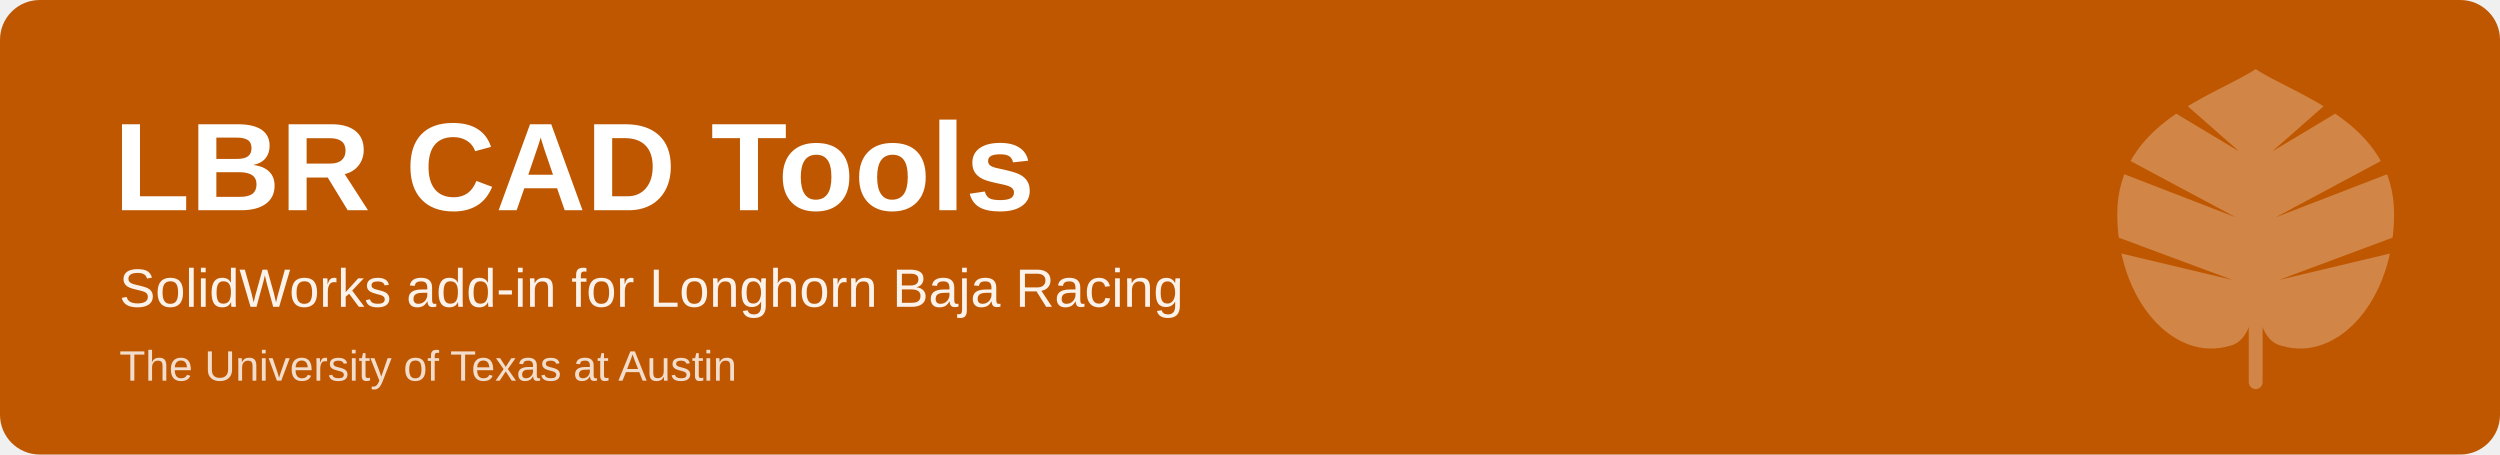
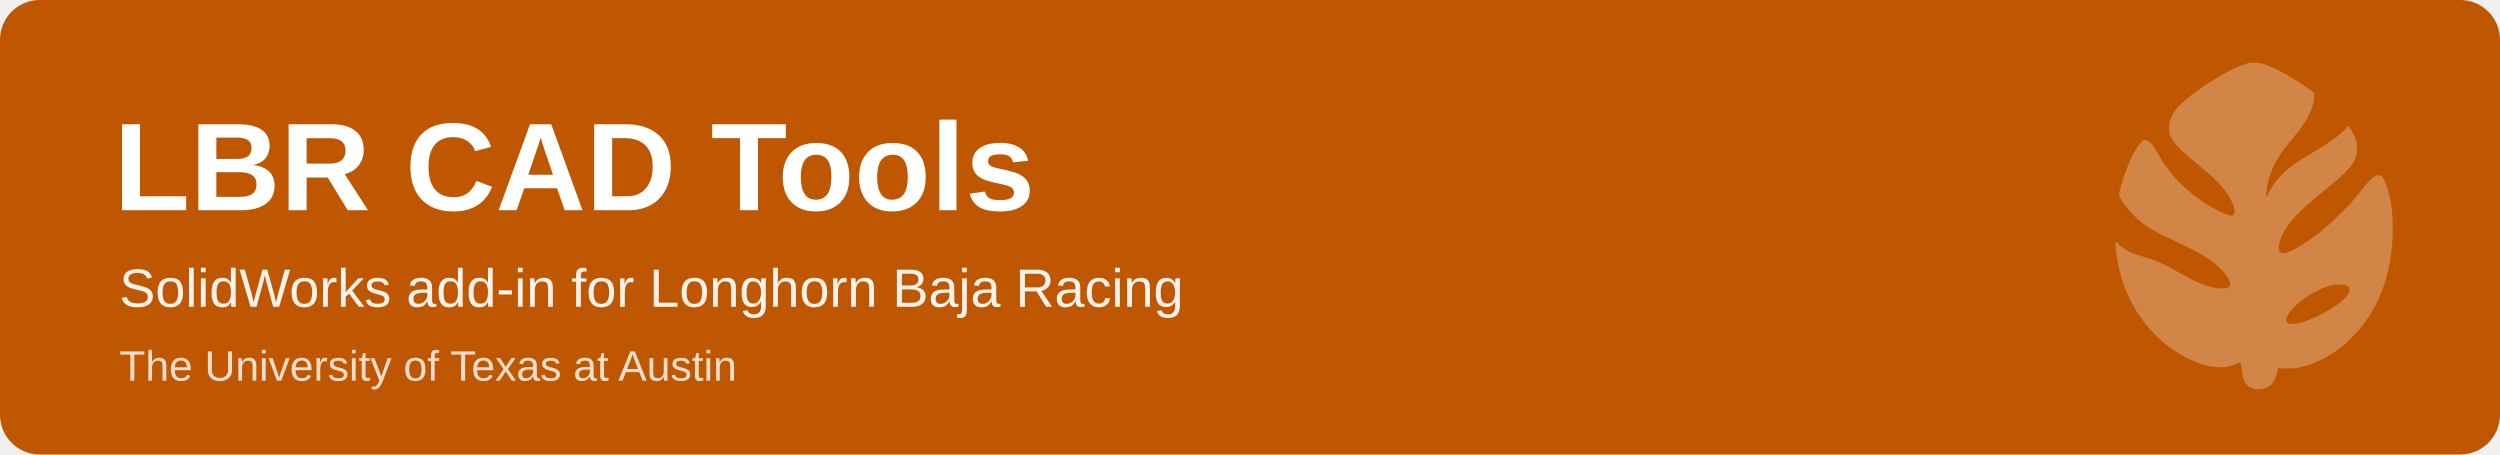
<svg xmlns="http://www.w3.org/2000/svg" viewBox="0 0 880 160" width="880" height="160">
-   <defs>
-     <mask id="cuts" maskUnits="userSpaceOnUse" x="-5" y="-5" width="110" height="110">
-       <rect x="-5" y="-5" width="110" height="110" fill="white" />
-       <g fill="black">
-         <polygon points="55,27 80,5 85,9" />
-         <polygon points="45,27 20,5 15,9" />
-         <polygon points="56,47 99,24 100,30" />
-         <polygon points="44,47 1,24 0,30" />
-         <polygon points="57,66 100,50 99,56" />
-         <polygon points="43,66 0,50 1,56" />
-       </g>
-     </mask>
-   </defs>
  <rect width="880" height="160" rx="14" fill="#BF5700" />
  <g font-family="Segoe UI, Helvetica Neue, Arial, sans-serif" fill="#FFFFFF">
    <text x="40" y="74" font-size="44" font-weight="600">LBR CAD Tools</text>
    <text x="42" y="108" font-size="19" opacity="0.92">SolidWorks add-in for Longhorn Baja Racing</text>
    <text x="42" y="134" font-size="15" opacity="0.8">The University of Texas at Austin</text>
  </g>
-   <g transform="translate(736 22) scale(1.16)" opacity="0.28">
-     <path fill="#FFFFFF" mask="url(#cuts)" d="M50 2 C62 10 92 18 92 46 C92 72 75 91 58 86 C53 85 51 79 50 72 C49 79 47 85 42 86 C25 91 8 72 8 46 C8 18 38 10 50 2 Z" />
-     <line x1="50" y1="72" x2="50" y2="97" stroke="#FFFFFF" stroke-width="4.2" stroke-linecap="round" />
+   <g opacity="0.28" transform="translate(744.7 22) scale(0.07474) translate(-348 -236)">
+     <path fill="#FFFFFF" fill-rule="evenodd" d="M1011.0,1774.9C973.4,1770.6 950.1,1746.4 945.9,1707.5C942.1,1671.5 936.4,1648.0 931.5,1648.0C930.8,1648.0 924.7,1650.7 917.9,1654.0C907.3,1659.1 890.3,1664.9 877.0,1668.0C859.4,1672.2 814.3,1671.9 797.1,1667.6C794.0,1666.8 786.8,1665.2 781.0,1664.1C749.5,1657.9 703.2,1639.3 663.2,1616.9C617.9,1591.4 580.6,1563.4 544.1,1527.5C502.9,1487.0 486.4,1467.4 459.0,1426.0C455.4,1420.6 450.4,1413.0 447.8,1409.1C430.3,1383.2 404.2,1331.4 391.8,1298.0C386.3,1283.2 376.0,1252.6 374.3,1246.0C372.7,1239.9 371.3,1234.2 367.6,1219.5C363.2,1202.0 360.1,1187.5 359.0,1180.0C358.4,1176.0 357.8,1172.4 357.5,1172.1C356.8,1170.9 353.3,1146.6 350.9,1126.0C350.3,1120.8 349.3,1112.9 348.7,1108.5C348.2,1104.1 347.8,1096.9 347.9,1092.5C348.2,1080.2 350.4,1079.1 357.7,1087.6C368.3,1100.0 390.5,1116.3 410.5,1126.3C426.1,1134.2 452.1,1143.4 485.0,1152.6C494.8,1155.4 518.4,1163.1 524.5,1165.5C527.8,1166.8 533.4,1169.0 537.0,1170.4C540.6,1171.7 547.3,1174.5 552.0,1176.6C556.7,1178.6 563.0,1181.3 566.2,1182.6C574.5,1186.2 614.8,1207.2 628.2,1215.1C634.7,1218.9 640.7,1222.3 641.6,1222.7C642.5,1223.0 646.9,1225.4 651.4,1228.0C666.0,1236.4 669.4,1238.3 682.0,1245.2C722.1,1267.1 772.5,1287.8 800.0,1293.7C829.3,1300.0 831.3,1300.2 848.5,1300.4C872.0,1300.6 880.8,1297.6 885.8,1288.0C893.5,1273.2 876.7,1241.5 844.0,1209.0C815.8,1181.0 784.6,1158.1 738.1,1131.5C727.0,1125.2 659.0,1091.0 657.5,1091.0C657.2,1091.0 651.9,1088.6 645.7,1085.6C634.2,1080.1 626.5,1076.5 605.6,1066.9C572.5,1051.8 538.9,1034.5 518.0,1021.8C496.7,1008.8 496.0,1008.4 475.7,993.1C436.2,963.3 397.3,919.8 371.8,876.8C364.5,864.4 363.1,860.7 364.1,856.0C369.4,831.2 375.7,807.4 381.4,790.5C382.7,786.6 384.5,781.2 385.3,778.5C386.7,774.2 391.1,761.6 398.0,742.5C399.0,739.8 401.8,732.5 404.3,726.5C408.7,715.8 411.2,710.1 421.8,686.2C439.3,646.9 469.4,603.5 480.6,601.4C499.4,597.9 517.6,613.9 540.0,653.3C557.3,683.8 576.6,714.4 587.5,728.3C589.7,731.2 592.2,734.5 593.0,735.7C616.9,770.9 668.3,823.5 712.8,858.2C734.1,874.9 733.2,874.2 751.5,887.0C761.7,894.2 765.9,896.9 782.3,906.9C806.6,921.9 842.0,940.0 862.0,947.7C868.3,950.1 874.4,952.5 875.5,953.1C878.1,954.3 887.6,957.1 891.6,957.7C897.2,958.6 905.6,952.9 907.9,946.7C910.0,941.3 908.7,928.6 904.5,913.5C902.5,906.3 886.0,872.0 880.4,863.5C859.1,831.0 833.6,802.3 792.4,764.9C779.5,753.1 768.8,744.1 732.0,714.0C723.5,707.1 693.0,681.2 690.9,679.1C690.0,678.2 684.8,673.7 679.4,669.0C645.0,639.4 620.7,611.6 609.9,589.5C601.4,571.9 599.8,564.7 600.0,542.6C600.0,532.2 600.3,523.3 600.6,522.9C600.8,522.5 601.4,520.2 601.9,517.8C609.1,483.8 631.1,451.9 671.6,416.9C683.5,406.6 700.4,393.0 708.0,387.5C713.7,383.4 719.4,379.1 730.3,370.6C733.7,368.0 741.5,362.4 747.5,358.4C779.0,337.0 786.3,332.2 792.5,328.5C796.1,326.3 801.9,322.7 805.3,320.5C830.7,303.9 889.9,270.8 910.2,261.9C942.4,247.6 969.8,238.4 982.5,237.4C1003.6,235.9 1007.9,235.8 1015.9,237.0C1040.1,240.5 1061.9,247.7 1094.1,262.9C1104.8,268.0 1114.8,272.8 1116.5,273.7C1128.8,280.1 1151.7,292.4 1152.5,293.0C1153.0,293.5 1157.8,296.3 1163.0,299.2C1175.9,306.6 1194.4,317.8 1207.0,326.0C1212.8,329.7 1222.2,335.8 1228.0,339.5C1237.8,345.9 1253.5,356.9 1264.2,365.0C1266.7,366.9 1271.4,370.3 1274.6,372.5C1284.6,379.5 1284.3,378.7 1283.6,393.0C1281.3,443.9 1258.6,495.3 1211.3,556.5C1209.2,559.2 1204.6,565.3 1201.0,570.0C1197.4,574.7 1188.9,585.2 1182.0,593.4C1147.8,634.2 1126.0,663.4 1112.0,687.5C1096.5,714.3 1095.5,716.2 1086.1,737.8C1075.4,762.6 1067.6,788.5 1063.0,814.5C1061.9,821.1 1060.5,829.1 1059.9,832.3C1058.8,838.5 1056.8,858.1 1056.6,864.5C1056.5,867.9 1056.8,868.5 1058.8,868.8C1060.2,869.0 1061.0,868.6 1061.0,867.7C1061.0,864.7 1079.9,828.9 1088.1,816.5C1106.7,788.2 1141.0,751.3 1167.2,731.4C1170.7,728.8 1177.1,723.9 1181.5,720.5C1193.9,710.9 1216.4,696.3 1246.5,678.1C1255.8,672.4 1267.3,665.4 1272.0,662.5C1276.7,659.7 1292.0,650.4 1306.0,642.0C1355.4,612.5 1385.1,591.3 1413.4,565.6C1424.9,555.2 1431.3,548.8 1437.5,541.5C1443.8,534.3 1445.3,534.5 1451.3,543.8C1453.7,547.5 1457.5,553.4 1459.7,557.0C1467.6,569.2 1477.4,592.3 1481.1,607.0C1483.1,615.1 1484.1,624.3 1484.6,640.2C1486.5,693.5 1466.2,723.9 1377.9,800.5C1368.9,808.3 1330.1,840.5 1319.0,849.4C1312.1,854.8 1301.4,863.6 1295.1,868.9C1288.8,874.2 1279.8,881.6 1275.0,885.5C1227.2,924.2 1186.1,966.3 1158.5,1004.9C1117.3,1062.5 1102.8,1126.5 1129.4,1134.0C1140.9,1137.2 1168.2,1128.2 1197.0,1111.9C1210.3,1104.3 1231.8,1091.4 1235.0,1089.0C1236.9,1087.5 1242.5,1083.8 1247.5,1080.6C1252.5,1077.5 1259.9,1072.4 1264.0,1069.4C1268.1,1066.4 1274.2,1062.1 1277.5,1059.8C1280.8,1057.5 1285.8,1053.8 1288.7,1051.6C1291.6,1049.3 1299.1,1043.5 1305.5,1038.5C1315.7,1030.6 1332.3,1016.9 1362.0,991.8C1372.5,982.9 1449.7,906.0 1457.1,896.9C1460.1,893.3 1469.0,882.5 1477.0,872.9C1491.7,855.3 1495.3,850.7 1518.5,821.0C1560.7,766.7 1591.2,753.0 1608.5,780.5C1621.3,801.0 1641.5,868.7 1645.5,904.6C1645.8,907.8 1646.5,912.5 1647.0,915.0C1647.9,919.1 1648.5,924.7 1651.1,951.0C1653.9,978.9 1653.9,1052.4 1651.1,1080.5C1650.6,1085.5 1649.5,1096.9 1648.6,1106.0C1646.2,1132.1 1644.4,1146.8 1642.6,1156.0C1641.7,1160.7 1639.8,1171.9 1638.4,1180.9C1636.3,1194.7 1631.1,1218.3 1627.0,1233.0C1626.5,1234.9 1625.3,1239.4 1624.4,1243.0C1619.6,1262.7 1611.1,1288.9 1599.8,1318.5C1584.2,1359.6 1553.1,1416.9 1527.6,1451.7C1525.9,1454.0 1522.7,1458.5 1520.5,1461.5C1489.6,1504.4 1436.6,1557.7 1394.6,1588.2C1381.7,1597.6 1348.1,1619.6 1339.9,1624.0C1302.7,1644.1 1267.6,1658.9 1241.5,1665.6C1230.9,1668.3 1223.7,1670.0 1216.0,1671.5C1211.9,1672.4 1206.0,1673.5 1203.0,1674.1C1188.0,1677.2 1155.2,1678.1 1131.0,1676.3C1113.1,1674.9 1112.9,1675.0 1109.6,1691.0C1102.8,1723.9 1090.7,1746.0 1072.2,1759.8C1062.2,1767.2 1054.5,1770.4 1039.9,1773.4C1027.0,1776.1 1023.4,1776.3 1011.0,1774.9ZM1189.3,1466.9C1202.6,1465.7 1204.1,1465.4 1217.5,1461.5C1222.5,1460.1 1228.8,1458.3 1231.6,1457.5C1243.3,1454.3 1277.7,1440.7 1290.2,1434.4C1293.0,1433.0 1298.9,1430.3 1303.3,1428.4C1307.6,1426.6 1315.5,1422.7 1320.8,1419.7C1326.2,1416.7 1335.2,1411.7 1341.0,1408.5C1352.2,1402.3 1382.7,1383.2 1387.2,1379.6C1388.6,1378.5 1392.4,1375.7 1395.6,1373.5C1410.5,1363.2 1433.5,1341.7 1440.1,1331.9C1453.1,1312.8 1453.1,1297.6 1440.1,1288.6C1431.1,1282.3 1426.6,1281.5 1402.0,1281.6C1379.6,1281.7 1379.5,1281.7 1365.0,1285.3C1339.3,1291.8 1329.8,1295.4 1294.5,1312.5C1273.0,1322.9 1257.2,1332.6 1228.7,1352.8C1203.7,1370.6 1173.7,1401.6 1160.8,1423.1C1149.6,1441.5 1149.1,1457.5 1159.5,1463.5C1166.9,1467.9 1172.0,1468.5 1189.3,1466.9Z" />
  </g>
</svg>
